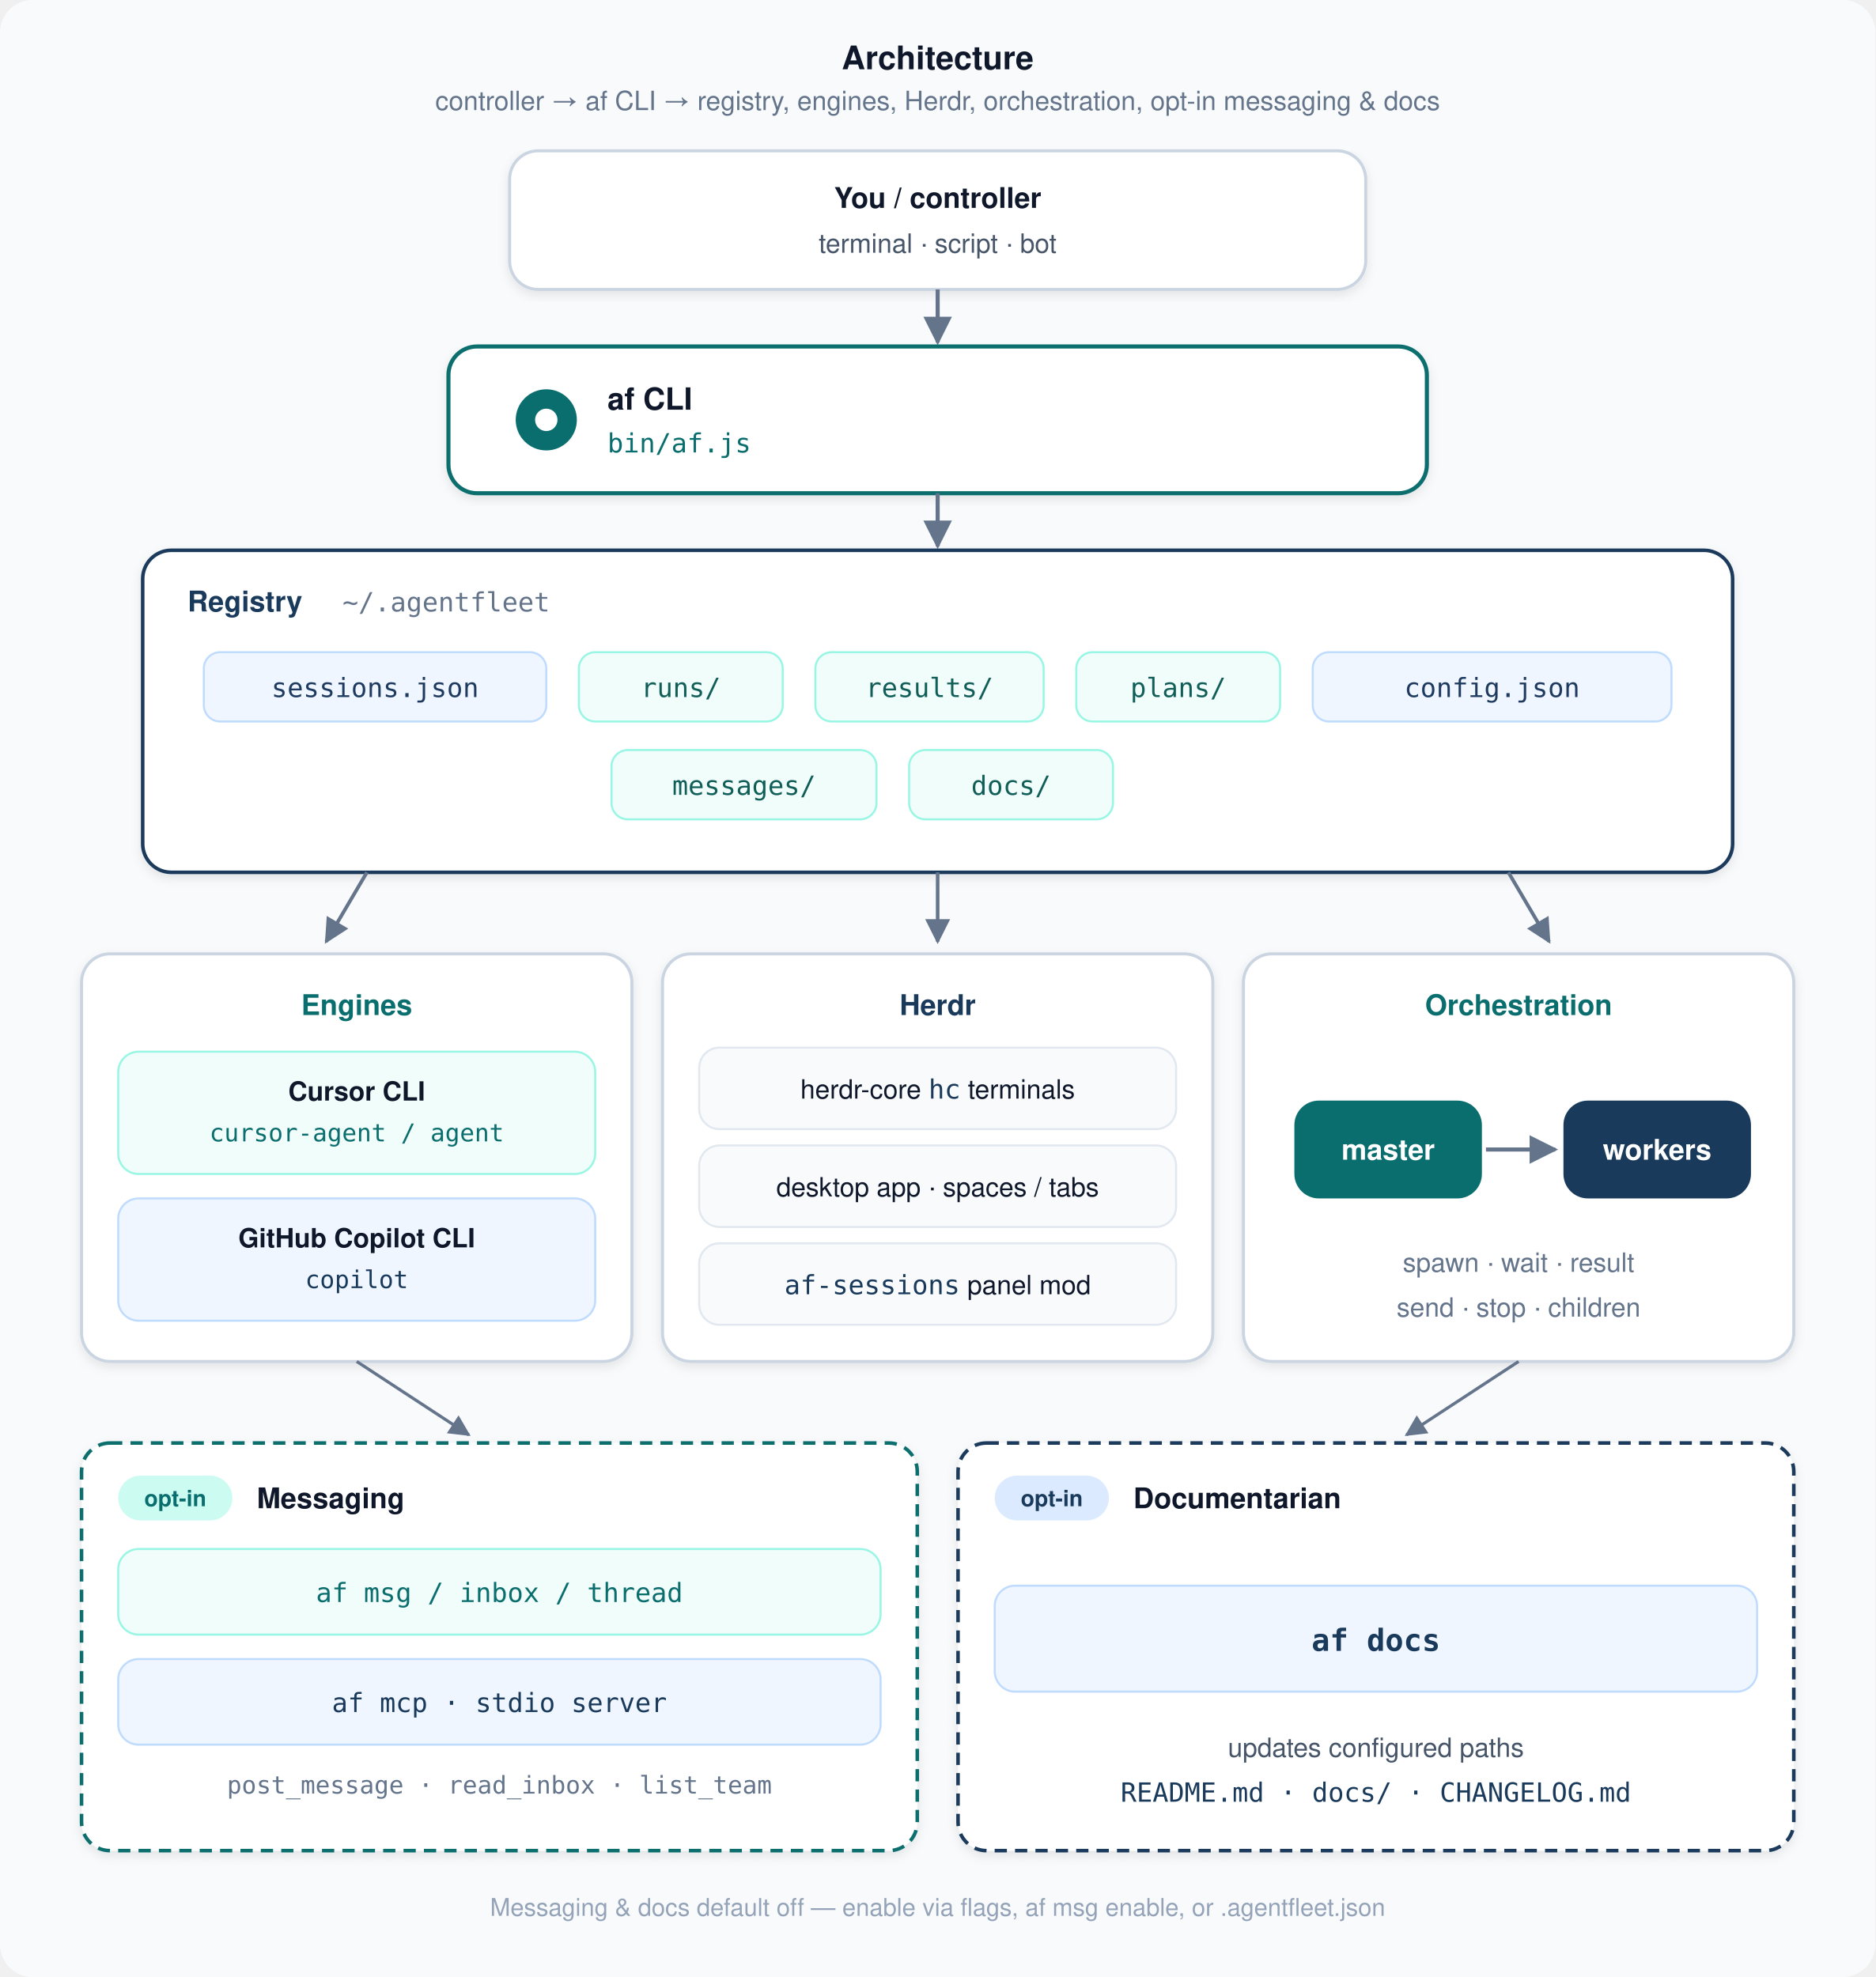
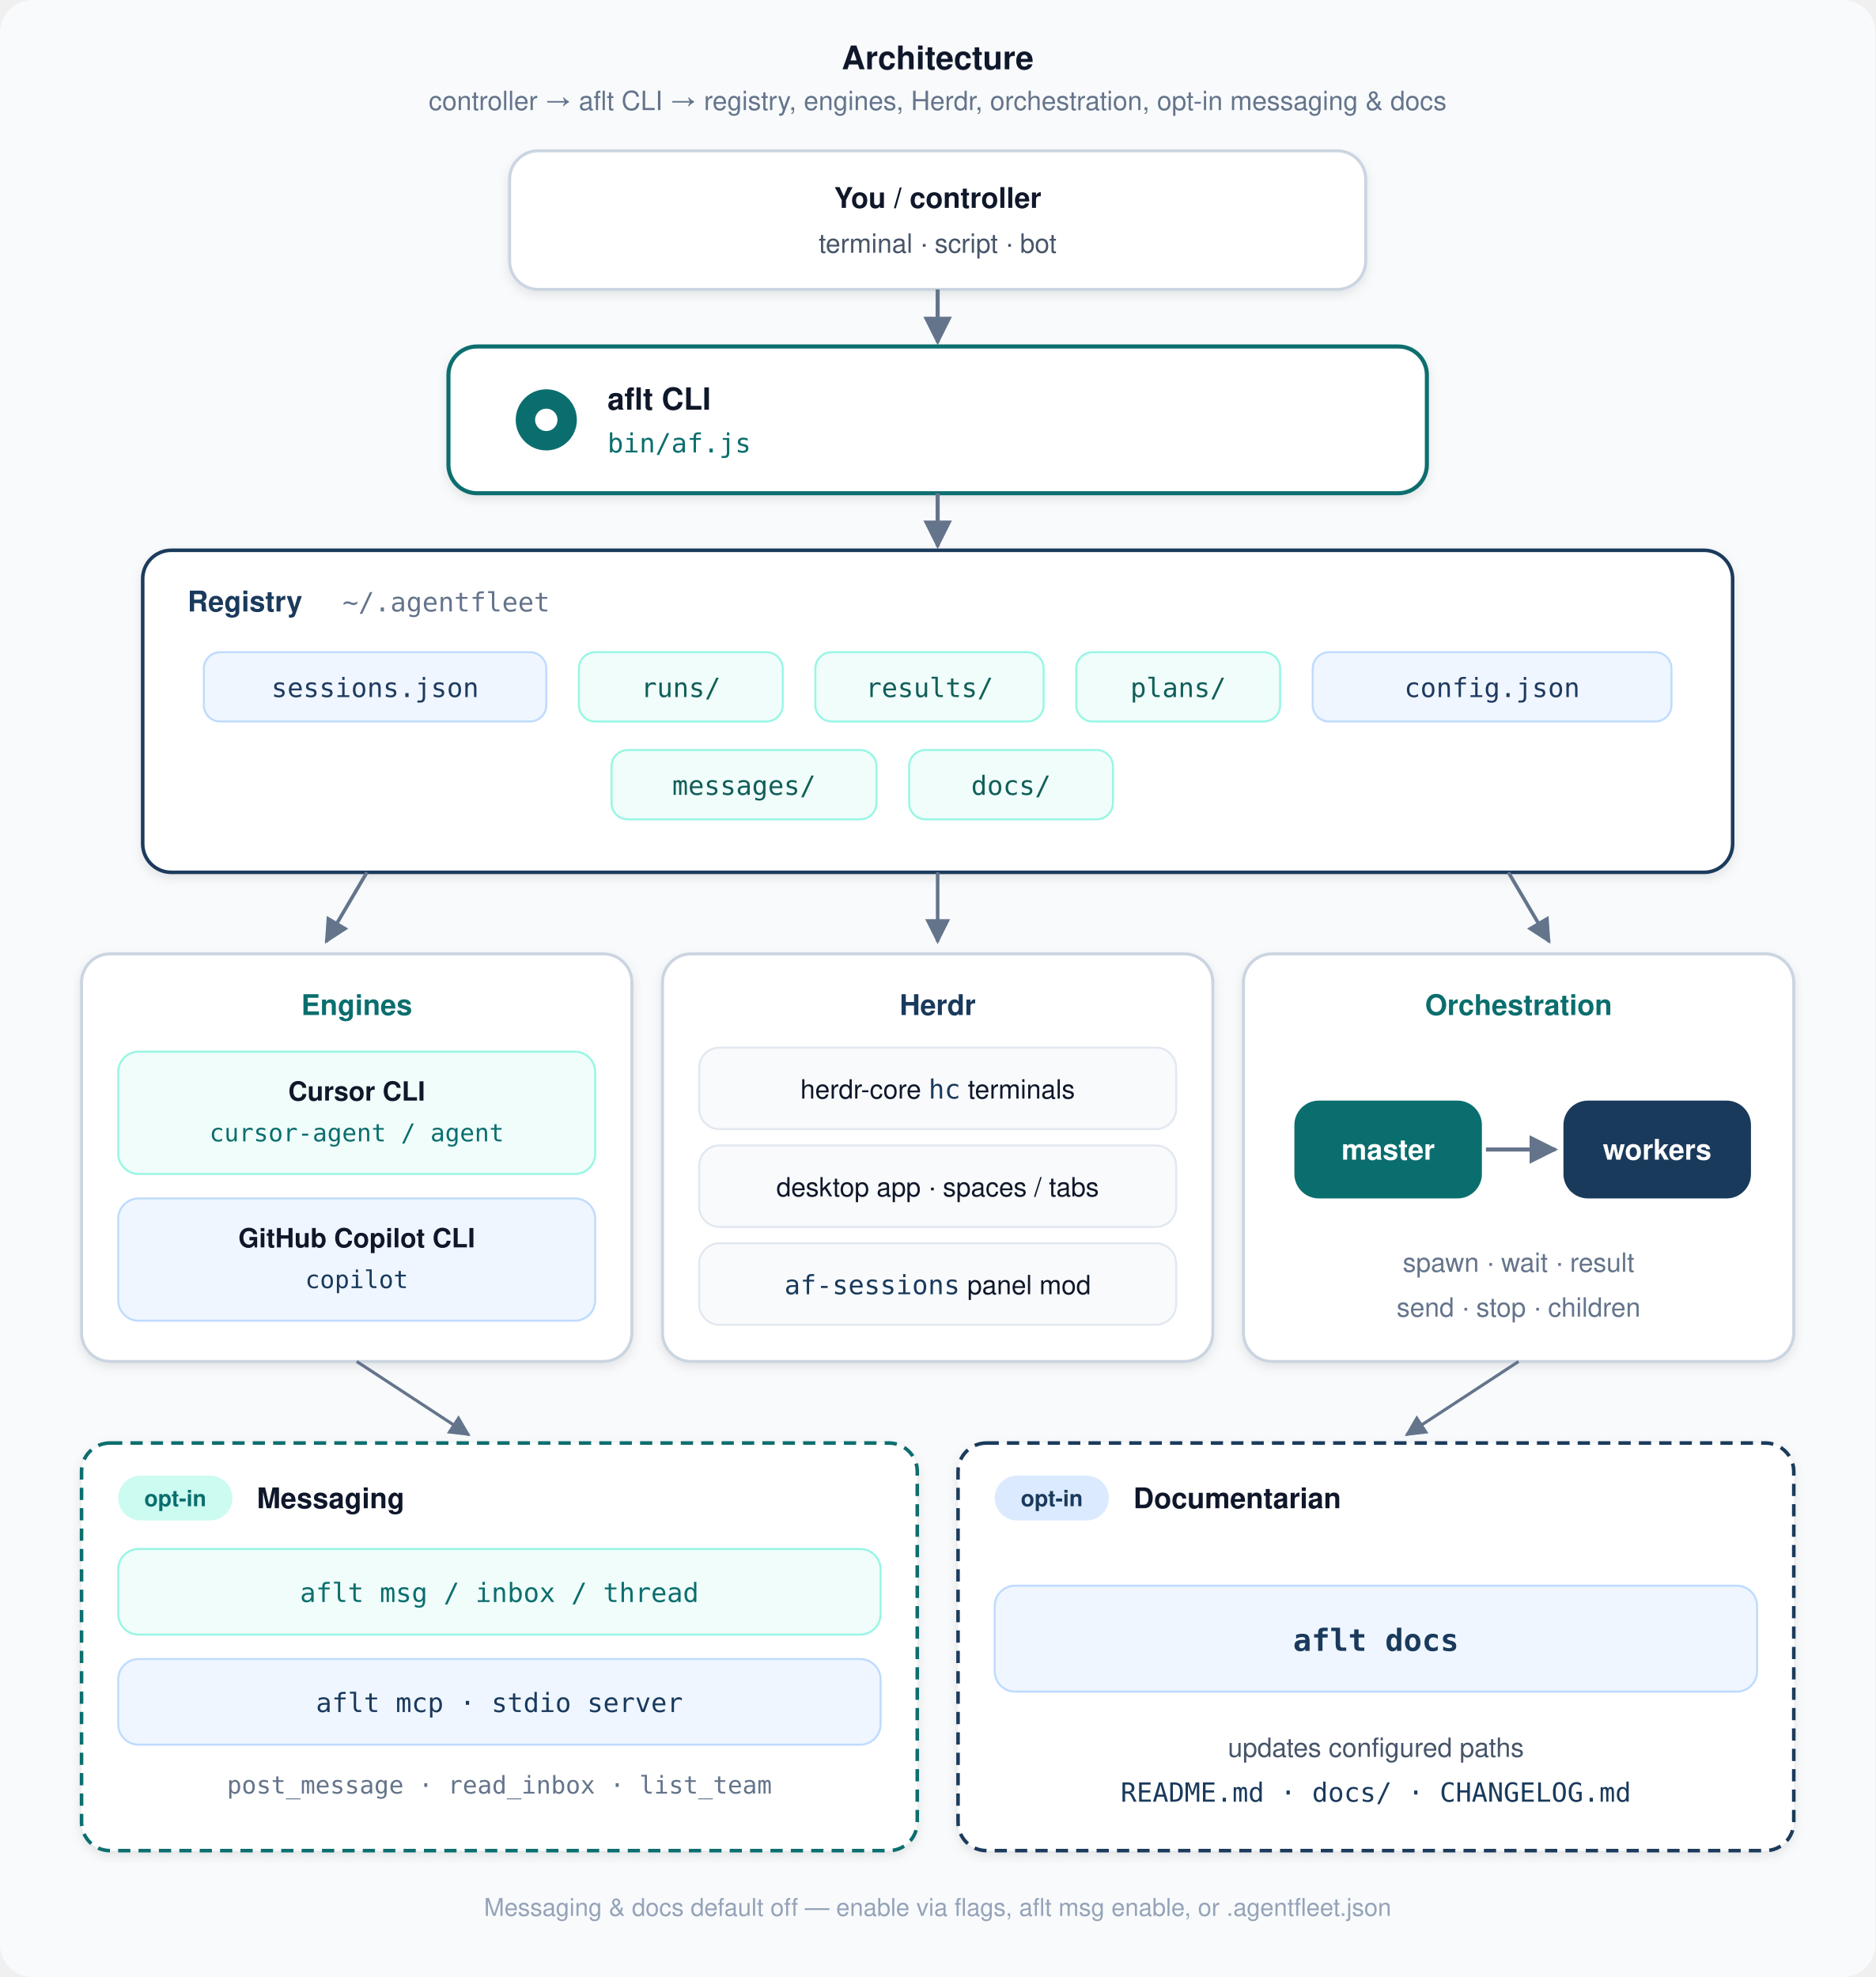
- <svg xmlns="http://www.w3.org/2000/svg" viewBox="0 0 920 970" width="920" height="970" role="img" aria-label="af architecture">
+ <svg xmlns="http://www.w3.org/2000/svg" viewBox="0 0 920 970" width="920" height="970" role="img" aria-label="aflt architecture">
  <defs>
    <filter id="sh-l" x="-3%" y="-3%" width="106%" height="112%">
      <feDropShadow dx="0" dy="2" stdDeviation="2.5" flood-color="#0f172a" flood-opacity="0.09" />
    </filter>
    <marker id="arr-l" viewBox="0 0 10 10" refX="9" refY="5" markerWidth="7" markerHeight="7" orient="auto-start-reverse">
      <path d="M0 0 L10 5 L0 10 z" fill="#64748B" />
    </marker>
  </defs>
  <rect width="920" height="970" rx="16" fill="#F8FAFC" />
  <text x="460" y="34" text-anchor="middle" font-family="-apple-system, BlinkMacSystemFont, 'Segoe UI', Helvetica, Arial, sans-serif" font-size="16" font-weight="700" fill="#0F172A">Architecture</text>
-   <text x="460" y="54" text-anchor="middle" font-family="-apple-system, BlinkMacSystemFont, 'Segoe UI', Helvetica, Arial, sans-serif" font-size="13" fill="#64748B">controller → af CLI → registry, engines, Herdr, orchestration, opt-in messaging &amp; docs</text>
+   <text x="460" y="54" text-anchor="middle" font-family="-apple-system, BlinkMacSystemFont, 'Segoe UI', Helvetica, Arial, sans-serif" font-size="13" fill="#64748B">controller → aflt CLI → registry, engines, Herdr, orchestration, opt-in messaging &amp; docs</text>
  <g filter="url(#sh-l)">
    <rect x="250" y="74" width="420" height="68" rx="14" fill="#FFFFFF" stroke="#CBD5E1" stroke-width="1.5" />
  </g>
  <text x="460" y="102" text-anchor="middle" font-family="-apple-system, BlinkMacSystemFont, 'Segoe UI', Helvetica, Arial, sans-serif" font-size="14" font-weight="700" fill="#0F172A">You / controller</text>
  <text x="460" y="124" text-anchor="middle" font-family="-apple-system, BlinkMacSystemFont, 'Segoe UI', Helvetica, Arial, sans-serif" font-size="13" fill="#475569">terminal · script · bot</text>
  <line x1="460" y1="142" x2="460" y2="168" stroke="#64748B" stroke-width="2" marker-end="url(#arr-l)" />
  <g filter="url(#sh-l)">
    <rect x="220" y="170" width="480" height="72" rx="14" fill="#FFFFFF" stroke="#0B6E6E" stroke-width="2" />
  </g>
  <circle cx="268" cy="206" r="15" fill="#0B6E6E" />
  <circle cx="268" cy="206" r="5.5" fill="#FFFFFF" />
-   <text x="298" y="201" font-family="-apple-system, BlinkMacSystemFont, 'Segoe UI', Helvetica, Arial, sans-serif" font-size="15" font-weight="700" fill="#0F172A">af CLI</text>
+   <text x="298" y="201" font-family="-apple-system, BlinkMacSystemFont, 'Segoe UI', Helvetica, Arial, sans-serif" font-size="15" font-weight="700" fill="#0F172A">aflt CLI</text>
  <text x="298" y="222" font-family="ui-monospace, SFMono-Regular, Menlo, Consolas, monospace" font-size="13" fill="#0B6E6E">bin/af.js</text>
  <line x1="460" y1="242" x2="460" y2="268" stroke="#64748B" stroke-width="2" marker-end="url(#arr-l)" />
  <g filter="url(#sh-l)">
    <rect x="70" y="270" width="780" height="158" rx="14" fill="#FFFFFF" stroke="#1A3A5C" stroke-width="1.75" />
  </g>
  <text x="92" y="300" font-family="-apple-system, BlinkMacSystemFont, 'Segoe UI', Helvetica, Arial, sans-serif" font-size="14" font-weight="700" fill="#1A3A5C">Registry</text>
  <text x="168" y="300" font-family="ui-monospace, SFMono-Regular, Menlo, Consolas, monospace" font-size="13" fill="#64748B">~/.agentfleet</text>
  <g font-family="ui-monospace, SFMono-Regular, Menlo, Consolas, monospace" font-size="13">
    <rect x="100" y="320" width="168" height="34" rx="8" fill="#EFF6FF" stroke="#BFDBFE" />
    <text x="184" y="342" text-anchor="middle" fill="#1E3A5F">sessions.json</text>
    <rect x="284" y="320" width="100" height="34" rx="8" fill="#F0FDFA" stroke="#99F6E4" />
    <text x="334" y="342" text-anchor="middle" fill="#115E59">runs/</text>
    <rect x="400" y="320" width="112" height="34" rx="8" fill="#F0FDFA" stroke="#99F6E4" />
    <text x="456" y="342" text-anchor="middle" fill="#115E59">results/</text>
    <rect x="528" y="320" width="100" height="34" rx="8" fill="#F0FDFA" stroke="#99F6E4" />
    <text x="578" y="342" text-anchor="middle" fill="#115E59">plans/</text>
    <rect x="644" y="320" width="176" height="34" rx="8" fill="#EFF6FF" stroke="#BFDBFE" />
    <text x="732" y="342" text-anchor="middle" fill="#1E3A5F">config.json</text>
    <rect x="300" y="368" width="130" height="34" rx="8" fill="#F0FDFA" stroke="#99F6E4" />
    <text x="365" y="390" text-anchor="middle" fill="#115E59">messages/</text>
    <rect x="446" y="368" width="100" height="34" rx="8" fill="#F0FDFA" stroke="#99F6E4" />
    <text x="496" y="390" text-anchor="middle" fill="#115E59">docs/</text>
  </g>
  <line x1="180" y1="428" x2="160" y2="462" stroke="#64748B" stroke-width="1.75" marker-end="url(#arr-l)" />
  <line x1="460" y1="428" x2="460" y2="462" stroke="#64748B" stroke-width="1.75" marker-end="url(#arr-l)" />
  <line x1="740" y1="428" x2="760" y2="462" stroke="#64748B" stroke-width="1.75" marker-end="url(#arr-l)" />
  <g filter="url(#sh-l)">
    <rect x="40" y="468" width="270" height="200" rx="14" fill="#FFFFFF" stroke="#CBD5E1" stroke-width="1.5" />
  </g>
  <text x="175" y="498" text-anchor="middle" font-family="-apple-system, BlinkMacSystemFont, 'Segoe UI', Helvetica, Arial, sans-serif" font-size="14" font-weight="700" fill="#0B6E6E">Engines</text>
  <rect x="58" y="516" width="234" height="60" rx="10" fill="#F0FDFA" stroke="#99F6E4" />
  <text x="175" y="540" text-anchor="middle" font-family="-apple-system, BlinkMacSystemFont, 'Segoe UI', Helvetica, Arial, sans-serif" font-size="13" font-weight="600" fill="#0F172A">Cursor CLI</text>
  <text x="175" y="560" text-anchor="middle" font-family="ui-monospace, SFMono-Regular, Menlo, Consolas, monospace" font-size="12" fill="#0B6E6E">cursor-agent / agent</text>
  <rect x="58" y="588" width="234" height="60" rx="10" fill="#EFF6FF" stroke="#BFDBFE" />
  <text x="175" y="612" text-anchor="middle" font-family="-apple-system, BlinkMacSystemFont, 'Segoe UI', Helvetica, Arial, sans-serif" font-size="13" font-weight="600" fill="#0F172A">GitHub Copilot CLI</text>
  <text x="175" y="632" text-anchor="middle" font-family="ui-monospace, SFMono-Regular, Menlo, Consolas, monospace" font-size="12" fill="#1A3A5C">copilot</text>
  <g filter="url(#sh-l)">
    <rect x="325" y="468" width="270" height="200" rx="14" fill="#FFFFFF" stroke="#CBD5E1" stroke-width="1.5" />
  </g>
  <text x="460" y="498" text-anchor="middle" font-family="-apple-system, BlinkMacSystemFont, 'Segoe UI', Helvetica, Arial, sans-serif" font-size="14" font-weight="700" fill="#1A3A5C">Herdr</text>
  <rect x="343" y="514" width="234" height="40" rx="10" fill="#F8FAFC" stroke="#E2E8F0" />
  <text x="460" y="539" text-anchor="middle" font-family="-apple-system, BlinkMacSystemFont, 'Segoe UI', Helvetica, Arial, sans-serif" font-size="13" fill="#0F172A">herdr-core <tspan font-family="ui-monospace, SFMono-Regular, Menlo, Consolas, monospace" fill="#1A3A5C">hc</tspan> terminals</text>
  <rect x="343" y="562" width="234" height="40" rx="10" fill="#F8FAFC" stroke="#E2E8F0" />
  <text x="460" y="587" text-anchor="middle" font-family="-apple-system, BlinkMacSystemFont, 'Segoe UI', Helvetica, Arial, sans-serif" font-size="13" fill="#0F172A">desktop app · spaces / tabs</text>
  <rect x="343" y="610" width="234" height="40" rx="10" fill="#F8FAFC" stroke="#E2E8F0" />
  <text x="460" y="635" text-anchor="middle" font-family="-apple-system, BlinkMacSystemFont, 'Segoe UI', Helvetica, Arial, sans-serif" font-size="13" fill="#0F172A">
    <tspan font-family="ui-monospace, SFMono-Regular, Menlo, Consolas, monospace" fill="#1A3A5C">af-sessions</tspan> panel mod</text>
  <g filter="url(#sh-l)">
    <rect x="610" y="468" width="270" height="200" rx="14" fill="#FFFFFF" stroke="#CBD5E1" stroke-width="1.5" />
  </g>
  <text x="745" y="498" text-anchor="middle" font-family="-apple-system, BlinkMacSystemFont, 'Segoe UI', Helvetica, Arial, sans-serif" font-size="14" font-weight="700" fill="#0B6E6E">Orchestration</text>
  <rect x="635" y="540" width="92" height="48" rx="12" fill="#0B6E6E" />
  <text x="681" y="569" text-anchor="middle" font-family="-apple-system, BlinkMacSystemFont, 'Segoe UI', Helvetica, Arial, sans-serif" font-size="14" font-weight="700" fill="#FFFFFF">master</text>
  <line x1="729" y1="564" x2="763" y2="564" stroke="#64748B" stroke-width="2" marker-end="url(#arr-l)" />
  <rect x="767" y="540" width="92" height="48" rx="12" fill="#1A3A5C" />
  <text x="813" y="569" text-anchor="middle" font-family="-apple-system, BlinkMacSystemFont, 'Segoe UI', Helvetica, Arial, sans-serif" font-size="14" font-weight="700" fill="#FFFFFF">workers</text>
  <text x="745" y="624" text-anchor="middle" font-family="-apple-system, BlinkMacSystemFont, 'Segoe UI', Helvetica, Arial, sans-serif" font-size="13" fill="#64748B">spawn · wait · result</text>
  <text x="745" y="646" text-anchor="middle" font-family="-apple-system, BlinkMacSystemFont, 'Segoe UI', Helvetica, Arial, sans-serif" font-size="13" fill="#64748B">send · stop · children</text>
  <line x1="175" y1="668" x2="230" y2="704" stroke="#64748B" stroke-width="1.5" marker-end="url(#arr-l)" />
  <line x1="745" y1="668" x2="690" y2="704" stroke="#64748B" stroke-width="1.5" marker-end="url(#arr-l)" />
  <g filter="url(#sh-l)">
    <rect x="40" y="708" width="410" height="200" rx="14" fill="#FFFFFF" stroke="#0B6E6E" stroke-width="1.75" stroke-dasharray="6 4" />
  </g>
  <rect x="58" y="724" width="56" height="22" rx="11" fill="#CCFBF1" />
  <text x="86" y="739" text-anchor="middle" font-family="-apple-system, BlinkMacSystemFont, 'Segoe UI', Helvetica, Arial, sans-serif" font-size="11" font-weight="700" fill="#0B6E6E">opt-in</text>
  <text x="126" y="740" font-family="-apple-system, BlinkMacSystemFont, 'Segoe UI', Helvetica, Arial, sans-serif" font-size="14" font-weight="700" fill="#0F172A">Messaging</text>
  <rect x="58" y="760" width="374" height="42" rx="10" fill="#F0FDFA" stroke="#99F6E4" />
-   <text x="245" y="786" text-anchor="middle" font-family="ui-monospace, SFMono-Regular, Menlo, Consolas, monospace" font-size="13" fill="#0B6E6E">af msg / inbox / thread</text>
+   <text x="245" y="786" text-anchor="middle" font-family="ui-monospace, SFMono-Regular, Menlo, Consolas, monospace" font-size="13" fill="#0B6E6E">aflt msg / inbox / thread</text>
  <rect x="58" y="814" width="374" height="42" rx="10" fill="#EFF6FF" stroke="#BFDBFE" />
-   <text x="245" y="840" text-anchor="middle" font-family="ui-monospace, SFMono-Regular, Menlo, Consolas, monospace" font-size="13" fill="#1A3A5C">af mcp  ·  stdio server</text>
+   <text x="245" y="840" text-anchor="middle" font-family="ui-monospace, SFMono-Regular, Menlo, Consolas, monospace" font-size="13" fill="#1A3A5C">aflt mcp  ·  stdio server</text>
  <text x="245" y="880" text-anchor="middle" font-family="ui-monospace, SFMono-Regular, Menlo, Consolas, monospace" font-size="12" fill="#64748B">post_message · read_inbox · list_team</text>
  <g filter="url(#sh-l)">
    <rect x="470" y="708" width="410" height="200" rx="14" fill="#FFFFFF" stroke="#1A3A5C" stroke-width="1.75" stroke-dasharray="6 4" />
  </g>
  <rect x="488" y="724" width="56" height="22" rx="11" fill="#DBEAFE" />
  <text x="516" y="739" text-anchor="middle" font-family="-apple-system, BlinkMacSystemFont, 'Segoe UI', Helvetica, Arial, sans-serif" font-size="11" font-weight="700" fill="#1A3A5C">opt-in</text>
  <text x="556" y="740" font-family="-apple-system, BlinkMacSystemFont, 'Segoe UI', Helvetica, Arial, sans-serif" font-size="14" font-weight="700" fill="#0F172A">Documentarian</text>
  <rect x="488" y="778" width="374" height="52" rx="10" fill="#EFF6FF" stroke="#BFDBFE" />
-   <text x="675" y="810" text-anchor="middle" font-family="ui-monospace, SFMono-Regular, Menlo, Consolas, monospace" font-size="15" font-weight="600" fill="#1A3A5C">af docs</text>
+   <text x="675" y="810" text-anchor="middle" font-family="ui-monospace, SFMono-Regular, Menlo, Consolas, monospace" font-size="15" font-weight="600" fill="#1A3A5C">aflt docs</text>
  <text x="675" y="862" text-anchor="middle" font-family="-apple-system, BlinkMacSystemFont, 'Segoe UI', Helvetica, Arial, sans-serif" font-size="13" fill="#475569">updates configured paths</text>
  <text x="675" y="884" text-anchor="middle" font-family="ui-monospace, SFMono-Regular, Menlo, Consolas, monospace" font-size="13" fill="#1A3A5C">README.md · docs/ · CHANGELOG.md</text>
-   <text x="460" y="940" text-anchor="middle" font-family="-apple-system, BlinkMacSystemFont, 'Segoe UI', Helvetica, Arial, sans-serif" font-size="12" fill="#94A3B8">Messaging &amp; docs default off — enable via flags, af msg enable, or .agentfleet.json</text>
+   <text x="460" y="940" text-anchor="middle" font-family="-apple-system, BlinkMacSystemFont, 'Segoe UI', Helvetica, Arial, sans-serif" font-size="12" fill="#94A3B8">Messaging &amp; docs default off — enable via flags, aflt msg enable, or .agentfleet.json</text>
</svg>
